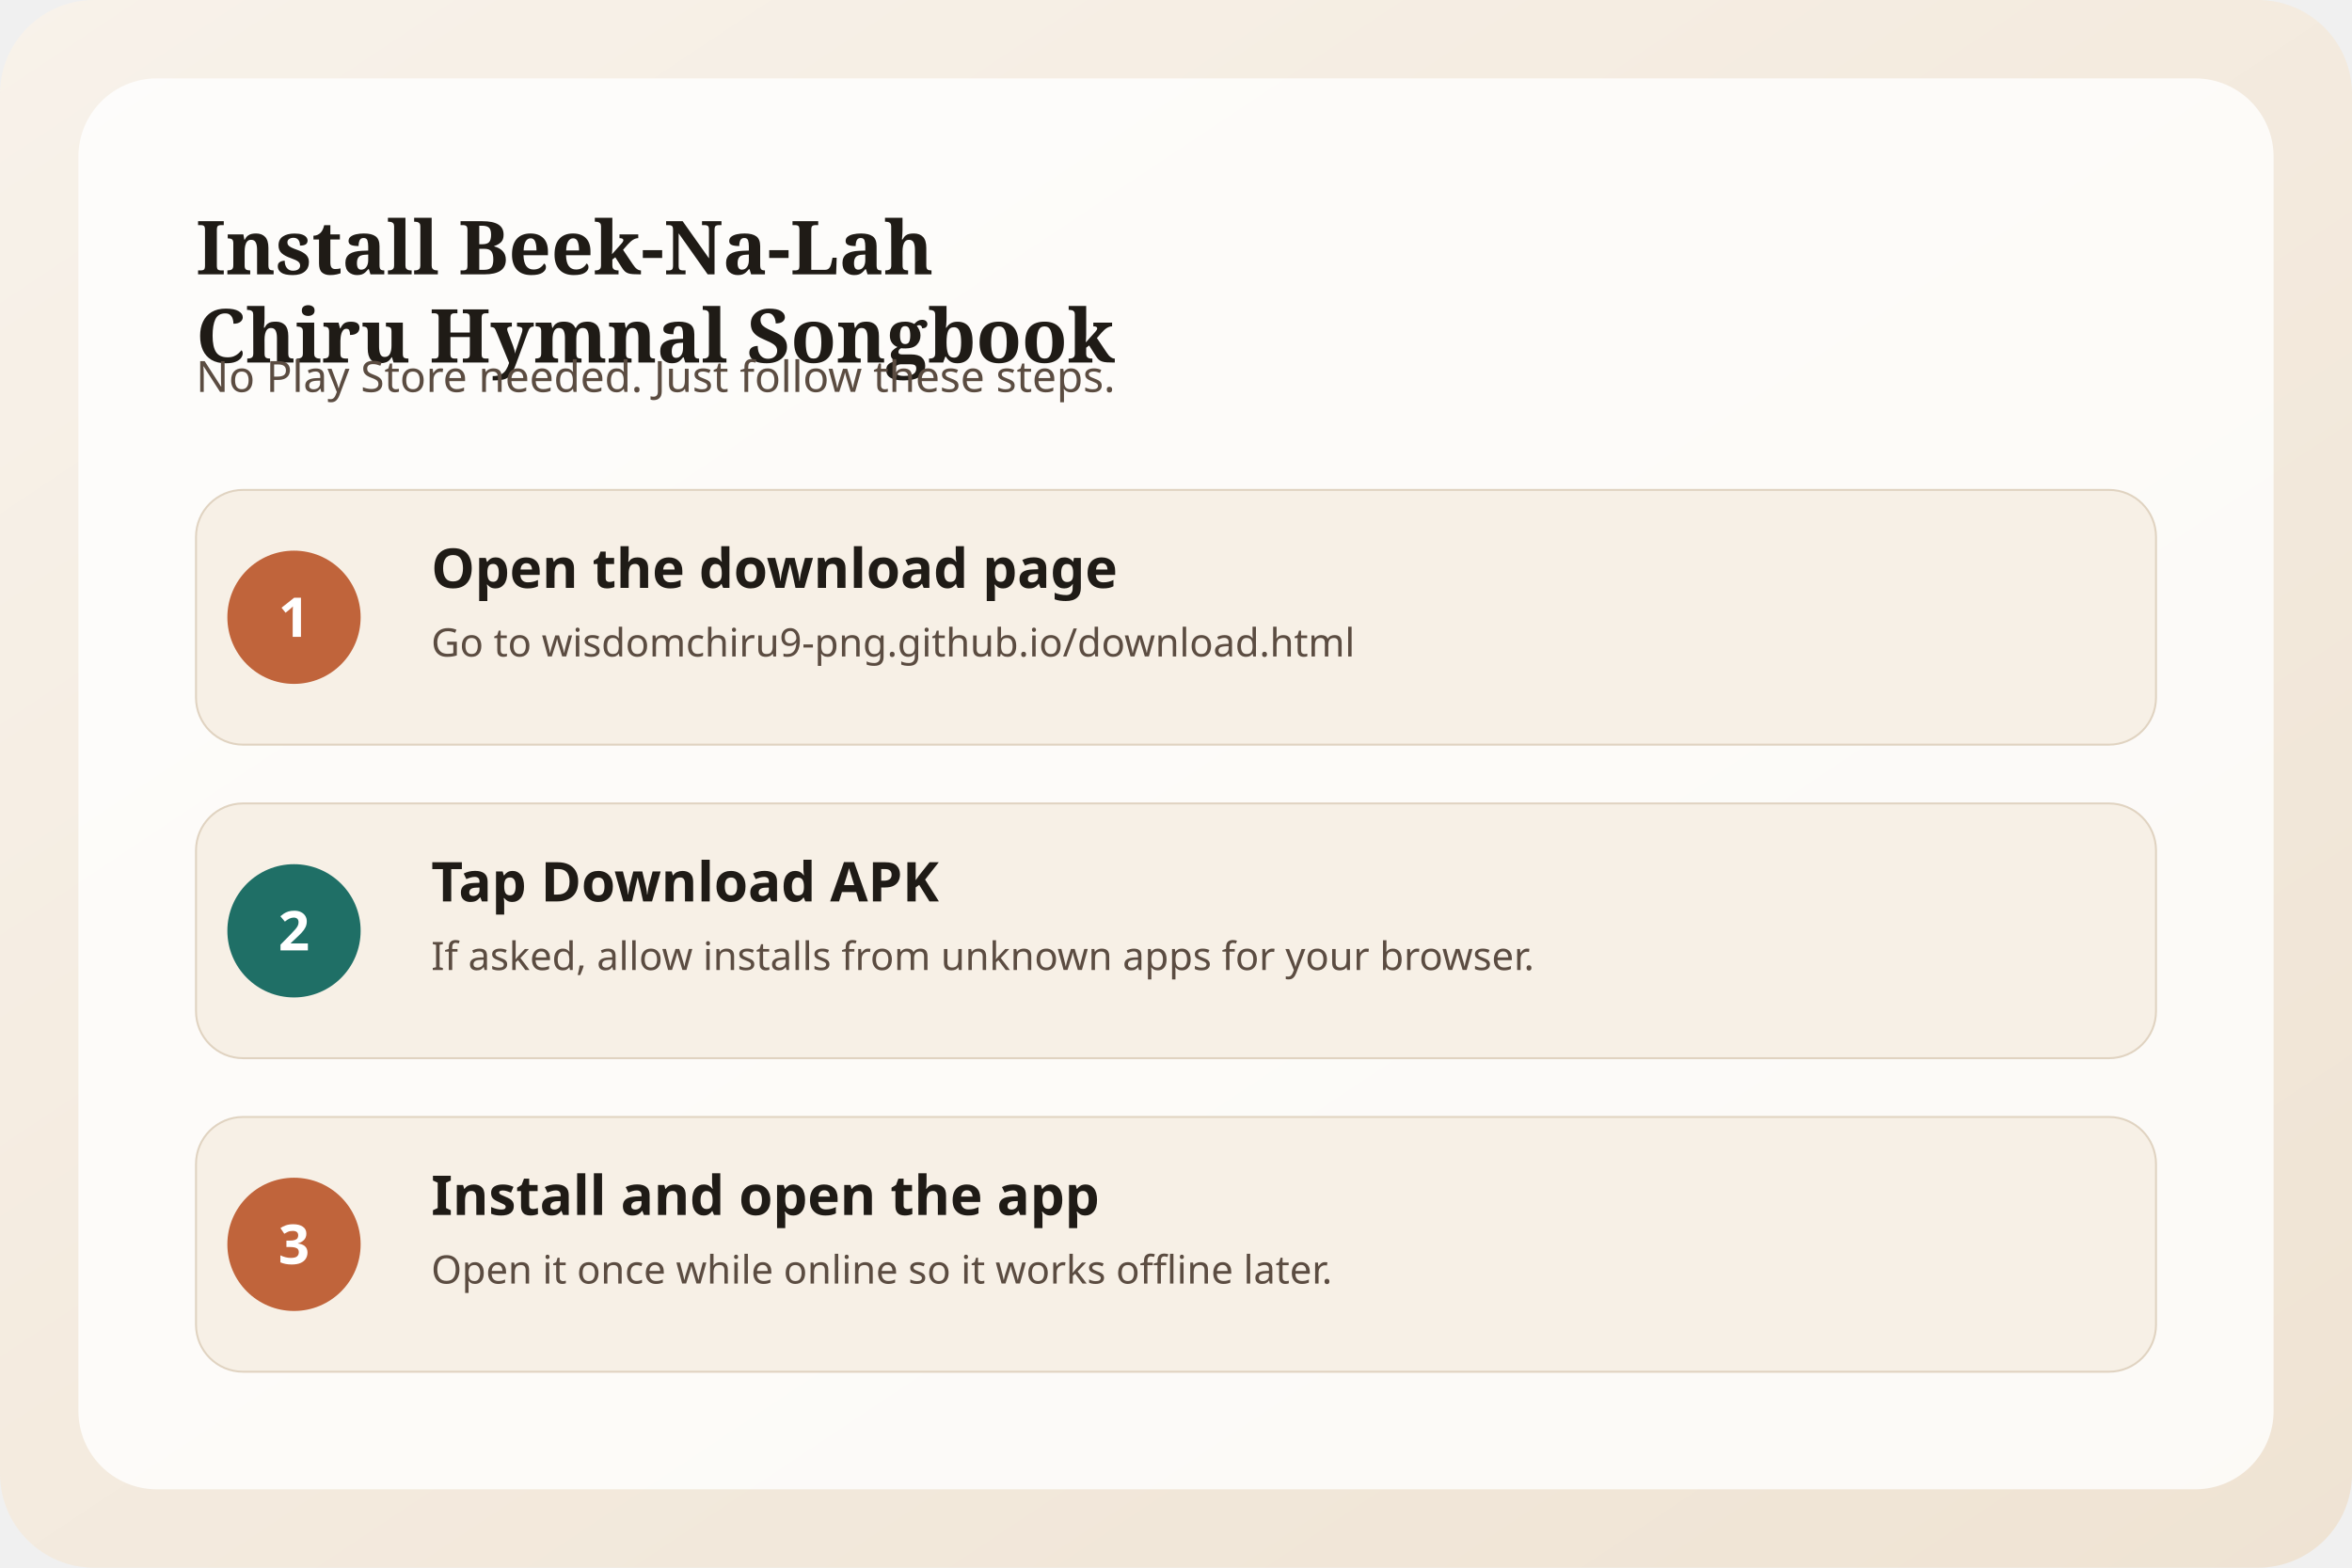
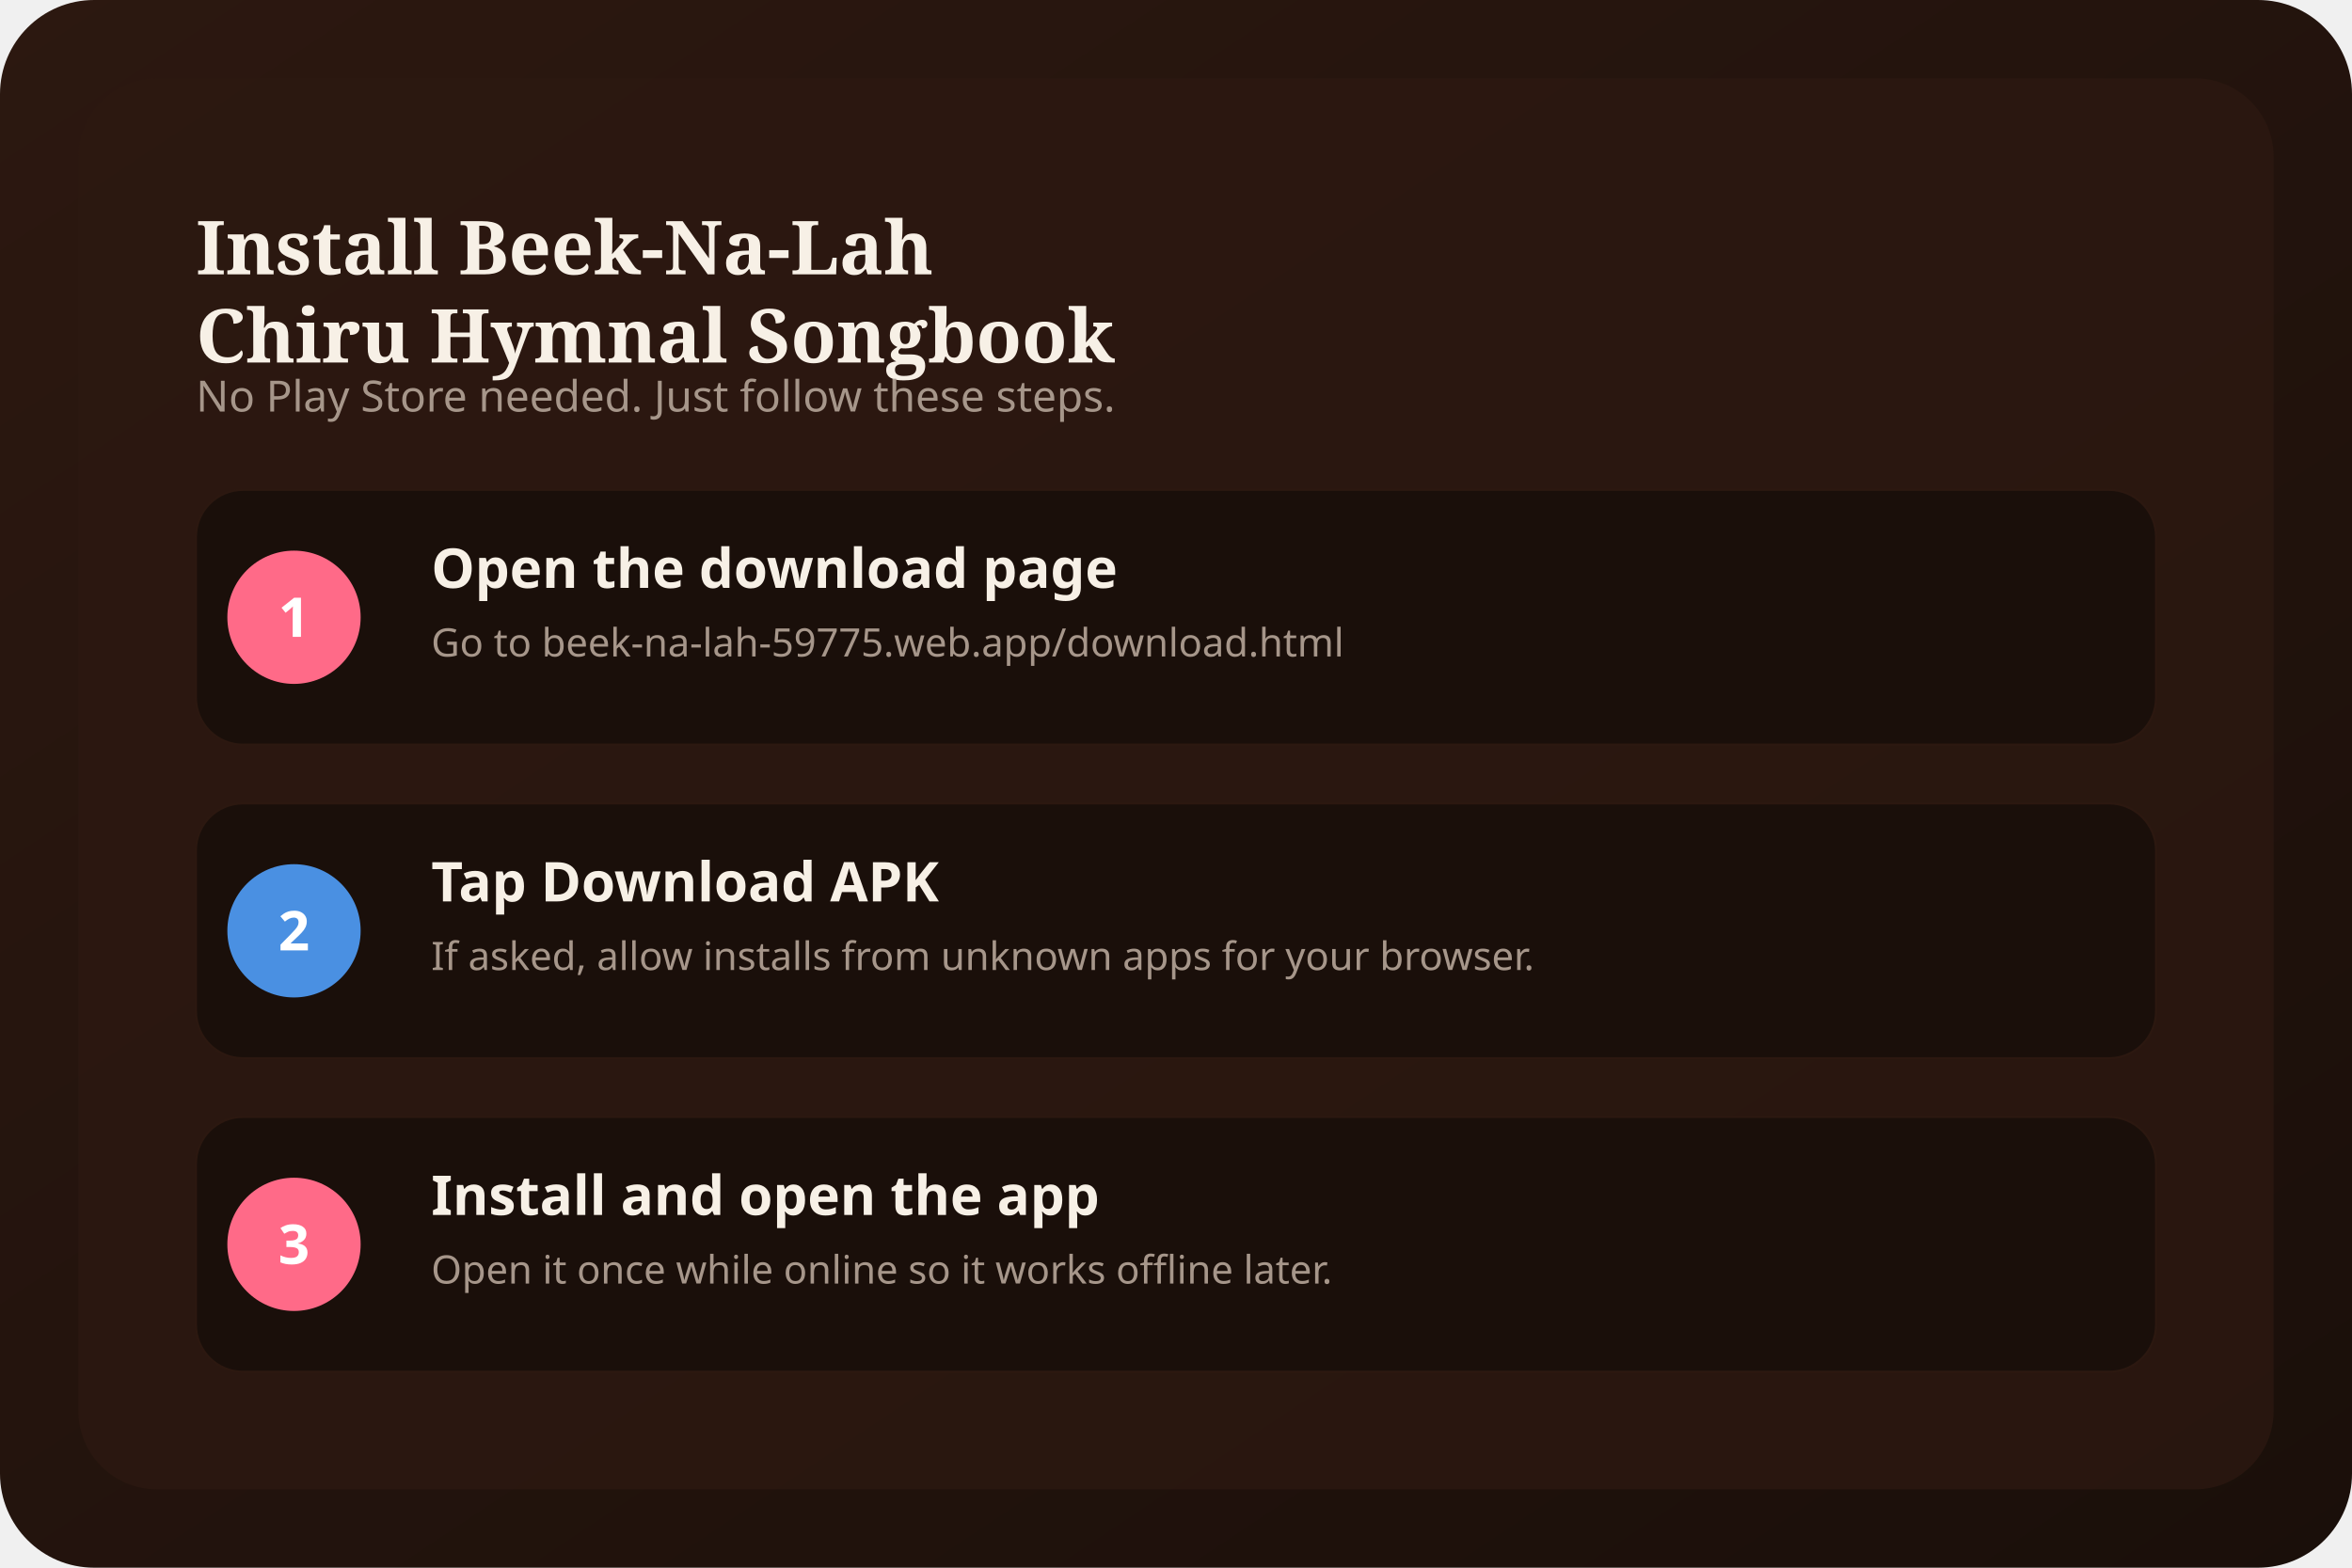
<svg xmlns="http://www.w3.org/2000/svg" width="1200" height="800" viewBox="0 0 1200 800">
  <defs>
    <linearGradient id="bg" x1="0" y1="0" x2="1" y2="1">
-       <stop offset="0%" stop-color="#f8f2ea" />
-       <stop offset="100%" stop-color="#efe3d3" />
+       <stop offset="0%" stop-color="#2C1810" />
+       <stop offset="100%" stop-color="#1A0F0A" />
    </linearGradient>
  </defs>
  <rect width="1200" height="800" rx="48" fill="url(#bg)" />
-   <rect x="40" y="40" width="1120" height="720" rx="40" fill="#ffffff" opacity="0.8" />
-   <text x="100" y="140" font-size="38" font-family="Georgia, serif" fill="#1f1b16" font-weight="700">Install Beek-Na-Lah</text>
-   <text x="100" y="185" font-size="38" font-family="Georgia, serif" fill="#1f1b16" font-weight="700">Chiru Hymnal Songbook</text>
-   <text x="100" y="200" font-size="22" font-family="Trebuchet MS, sans-serif" fill="#5b4c41">No Play Store needed. Just follow these steps.</text>
+   <rect x="40" y="40" width="1120" height="720" rx="40" fill="#2C1810" opacity="0.8" />
+   <text x="100" y="140" font-size="38" font-family="Georgia, serif" fill="#F7F0E6" font-weight="700">Install Beek-Na-Lah</text>
+   <text x="100" y="185" font-size="38" font-family="Georgia, serif" fill="#F7F0E6" font-weight="700">Chiru Hymnal Songbook</text>
+   <text x="100" y="210" font-size="22" font-family="Trebuchet MS, sans-serif" fill="#A6968A">No Play Store needed. Just follow these steps.</text>
  <g>
-     <rect x="100" y="250" width="1000" height="130" rx="24" fill="#f7f0e6" stroke="#e0d3c1" />
-     <circle cx="150" cy="315" r="34" fill="#c0643b" />
+     <rect x="100" y="250" width="1000" height="130" rx="24" fill="#1A0F0A" stroke="#2C1810" />
+     <circle cx="150" cy="315" r="34" fill="#FF6A88" />
    <text x="150" y="325" text-anchor="middle" font-size="28" font-family="Trebuchet MS, sans-serif" fill="#ffffff" font-weight="700">1</text>
-     <text x="220" y="300" font-size="28" font-family="Trebuchet MS, sans-serif" fill="#1f1b16" font-weight="700">Open the download page</text>
-     <text x="220" y="335" font-size="20" font-family="Trebuchet MS, sans-serif" fill="#5b4c41">Go to wisdomchiru9-png.github.io/download.html</text>
+     <text x="220" y="300" font-size="28" font-family="Trebuchet MS, sans-serif" fill="#F7F0E6" font-weight="700">Open the download page</text>
+     <text x="220" y="335" font-size="20" font-family="Trebuchet MS, sans-serif" fill="#A6968A">Go to beek-na-lah-59775.web.app/download.html</text>
  </g>
  <g>
-     <rect x="100" y="410" width="1000" height="130" rx="24" fill="#f7f0e6" stroke="#e0d3c1" />
-     <circle cx="150" cy="475" r="34" fill="#1f6f66" />
+     <rect x="100" y="410" width="1000" height="130" rx="24" fill="#1A0F0A" stroke="#2C1810" />
+     <circle cx="150" cy="475" r="34" fill="#4A90E2" />
    <text x="150" y="485" text-anchor="middle" font-size="28" font-family="Trebuchet MS, sans-serif" fill="#ffffff" font-weight="700">2</text>
-     <text x="220" y="460" font-size="28" font-family="Trebuchet MS, sans-serif" fill="#1f1b16" font-weight="700">Tap Download APK</text>
-     <text x="220" y="495" font-size="20" font-family="Trebuchet MS, sans-serif" fill="#5b4c41">If asked, allow installs from unknown apps for your browser.</text>
+     <text x="220" y="460" font-size="28" font-family="Trebuchet MS, sans-serif" fill="#F7F0E6" font-weight="700">Tap Download APK</text>
+     <text x="220" y="495" font-size="20" font-family="Trebuchet MS, sans-serif" fill="#A6968A">If asked, allow installs from unknown apps for your browser.</text>
  </g>
  <g>
-     <rect x="100" y="570" width="1000" height="130" rx="24" fill="#f7f0e6" stroke="#e0d3c1" />
-     <circle cx="150" cy="635" r="34" fill="#c0643b" />
+     <rect x="100" y="570" width="1000" height="130" rx="24" fill="#1A0F0A" stroke="#2C1810" />
+     <circle cx="150" cy="635" r="34" fill="#FF6A88" />
    <text x="150" y="645" text-anchor="middle" font-size="28" font-family="Trebuchet MS, sans-serif" fill="#ffffff" font-weight="700">3</text>
-     <text x="220" y="620" font-size="28" font-family="Trebuchet MS, sans-serif" fill="#1f1b16" font-weight="700">Install and open the app</text>
-     <text x="220" y="655" font-size="20" font-family="Trebuchet MS, sans-serif" fill="#5b4c41">Open it once while online so it works offline later.</text>
+     <text x="220" y="620" font-size="28" font-family="Trebuchet MS, sans-serif" fill="#F7F0E6" font-weight="700">Install and open the app</text>
+     <text x="220" y="655" font-size="20" font-family="Trebuchet MS, sans-serif" fill="#A6968A">Open it once while online so it works offline later.</text>
  </g>
</svg>
